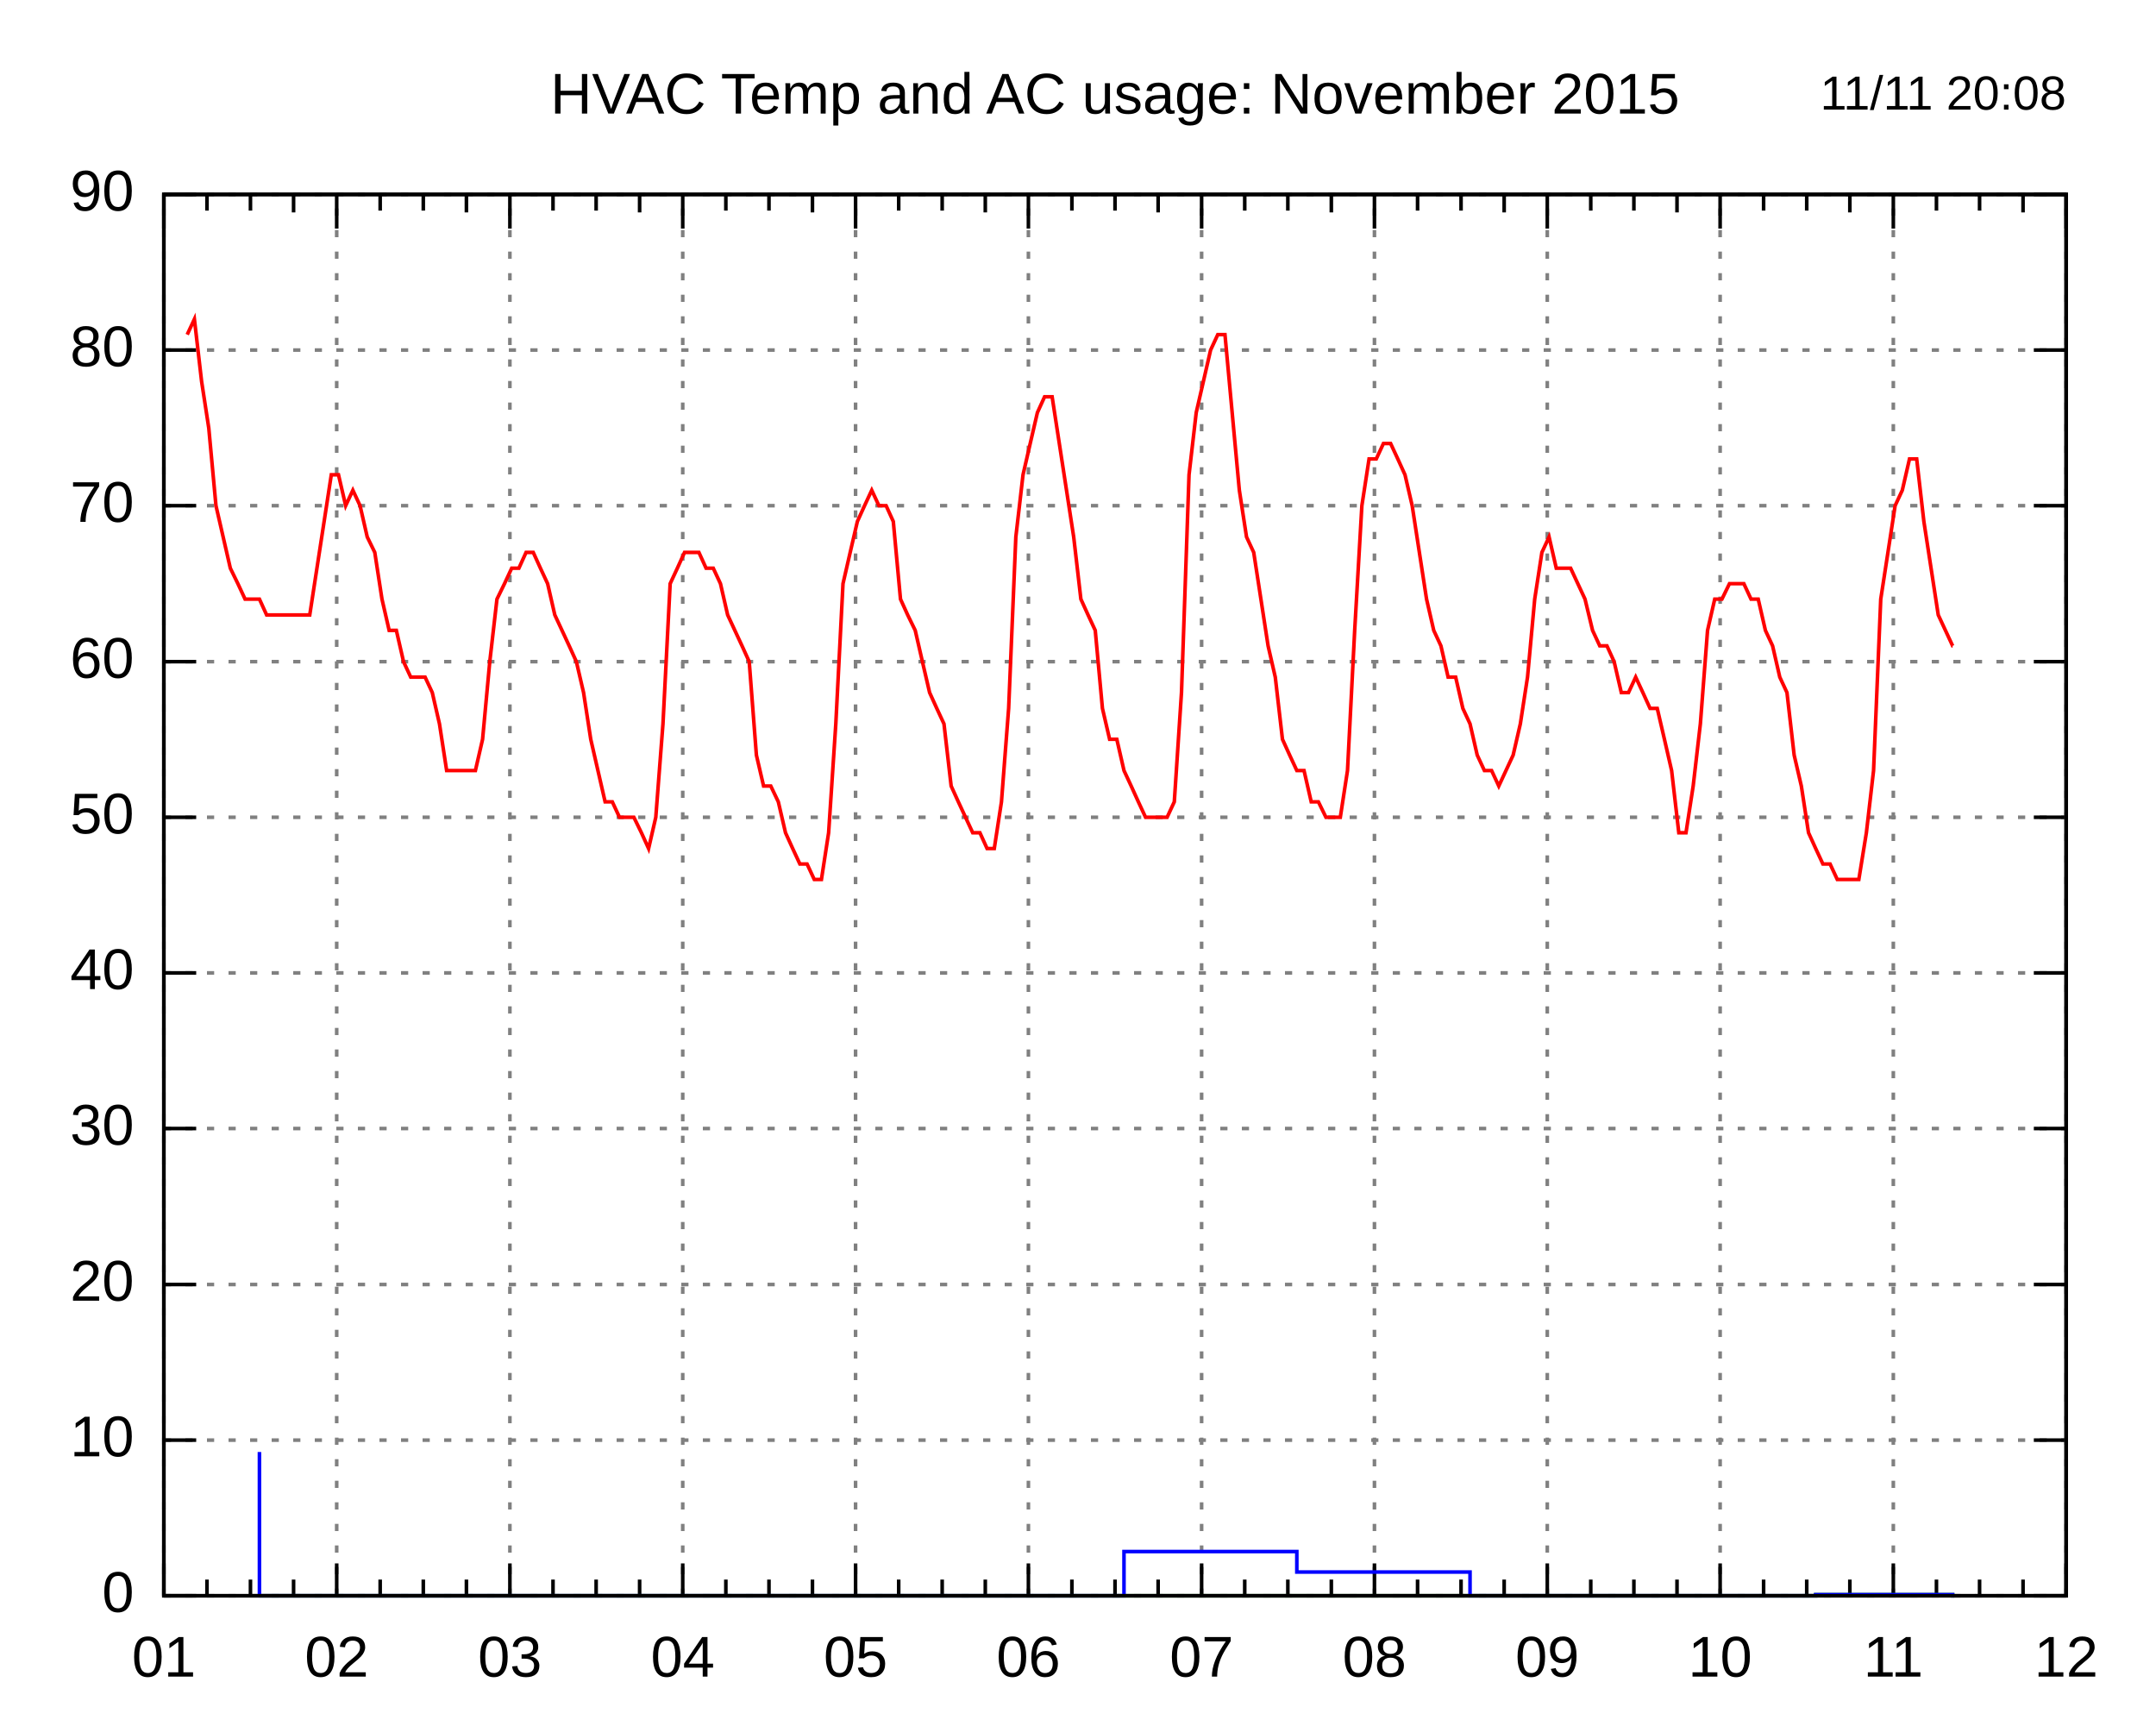
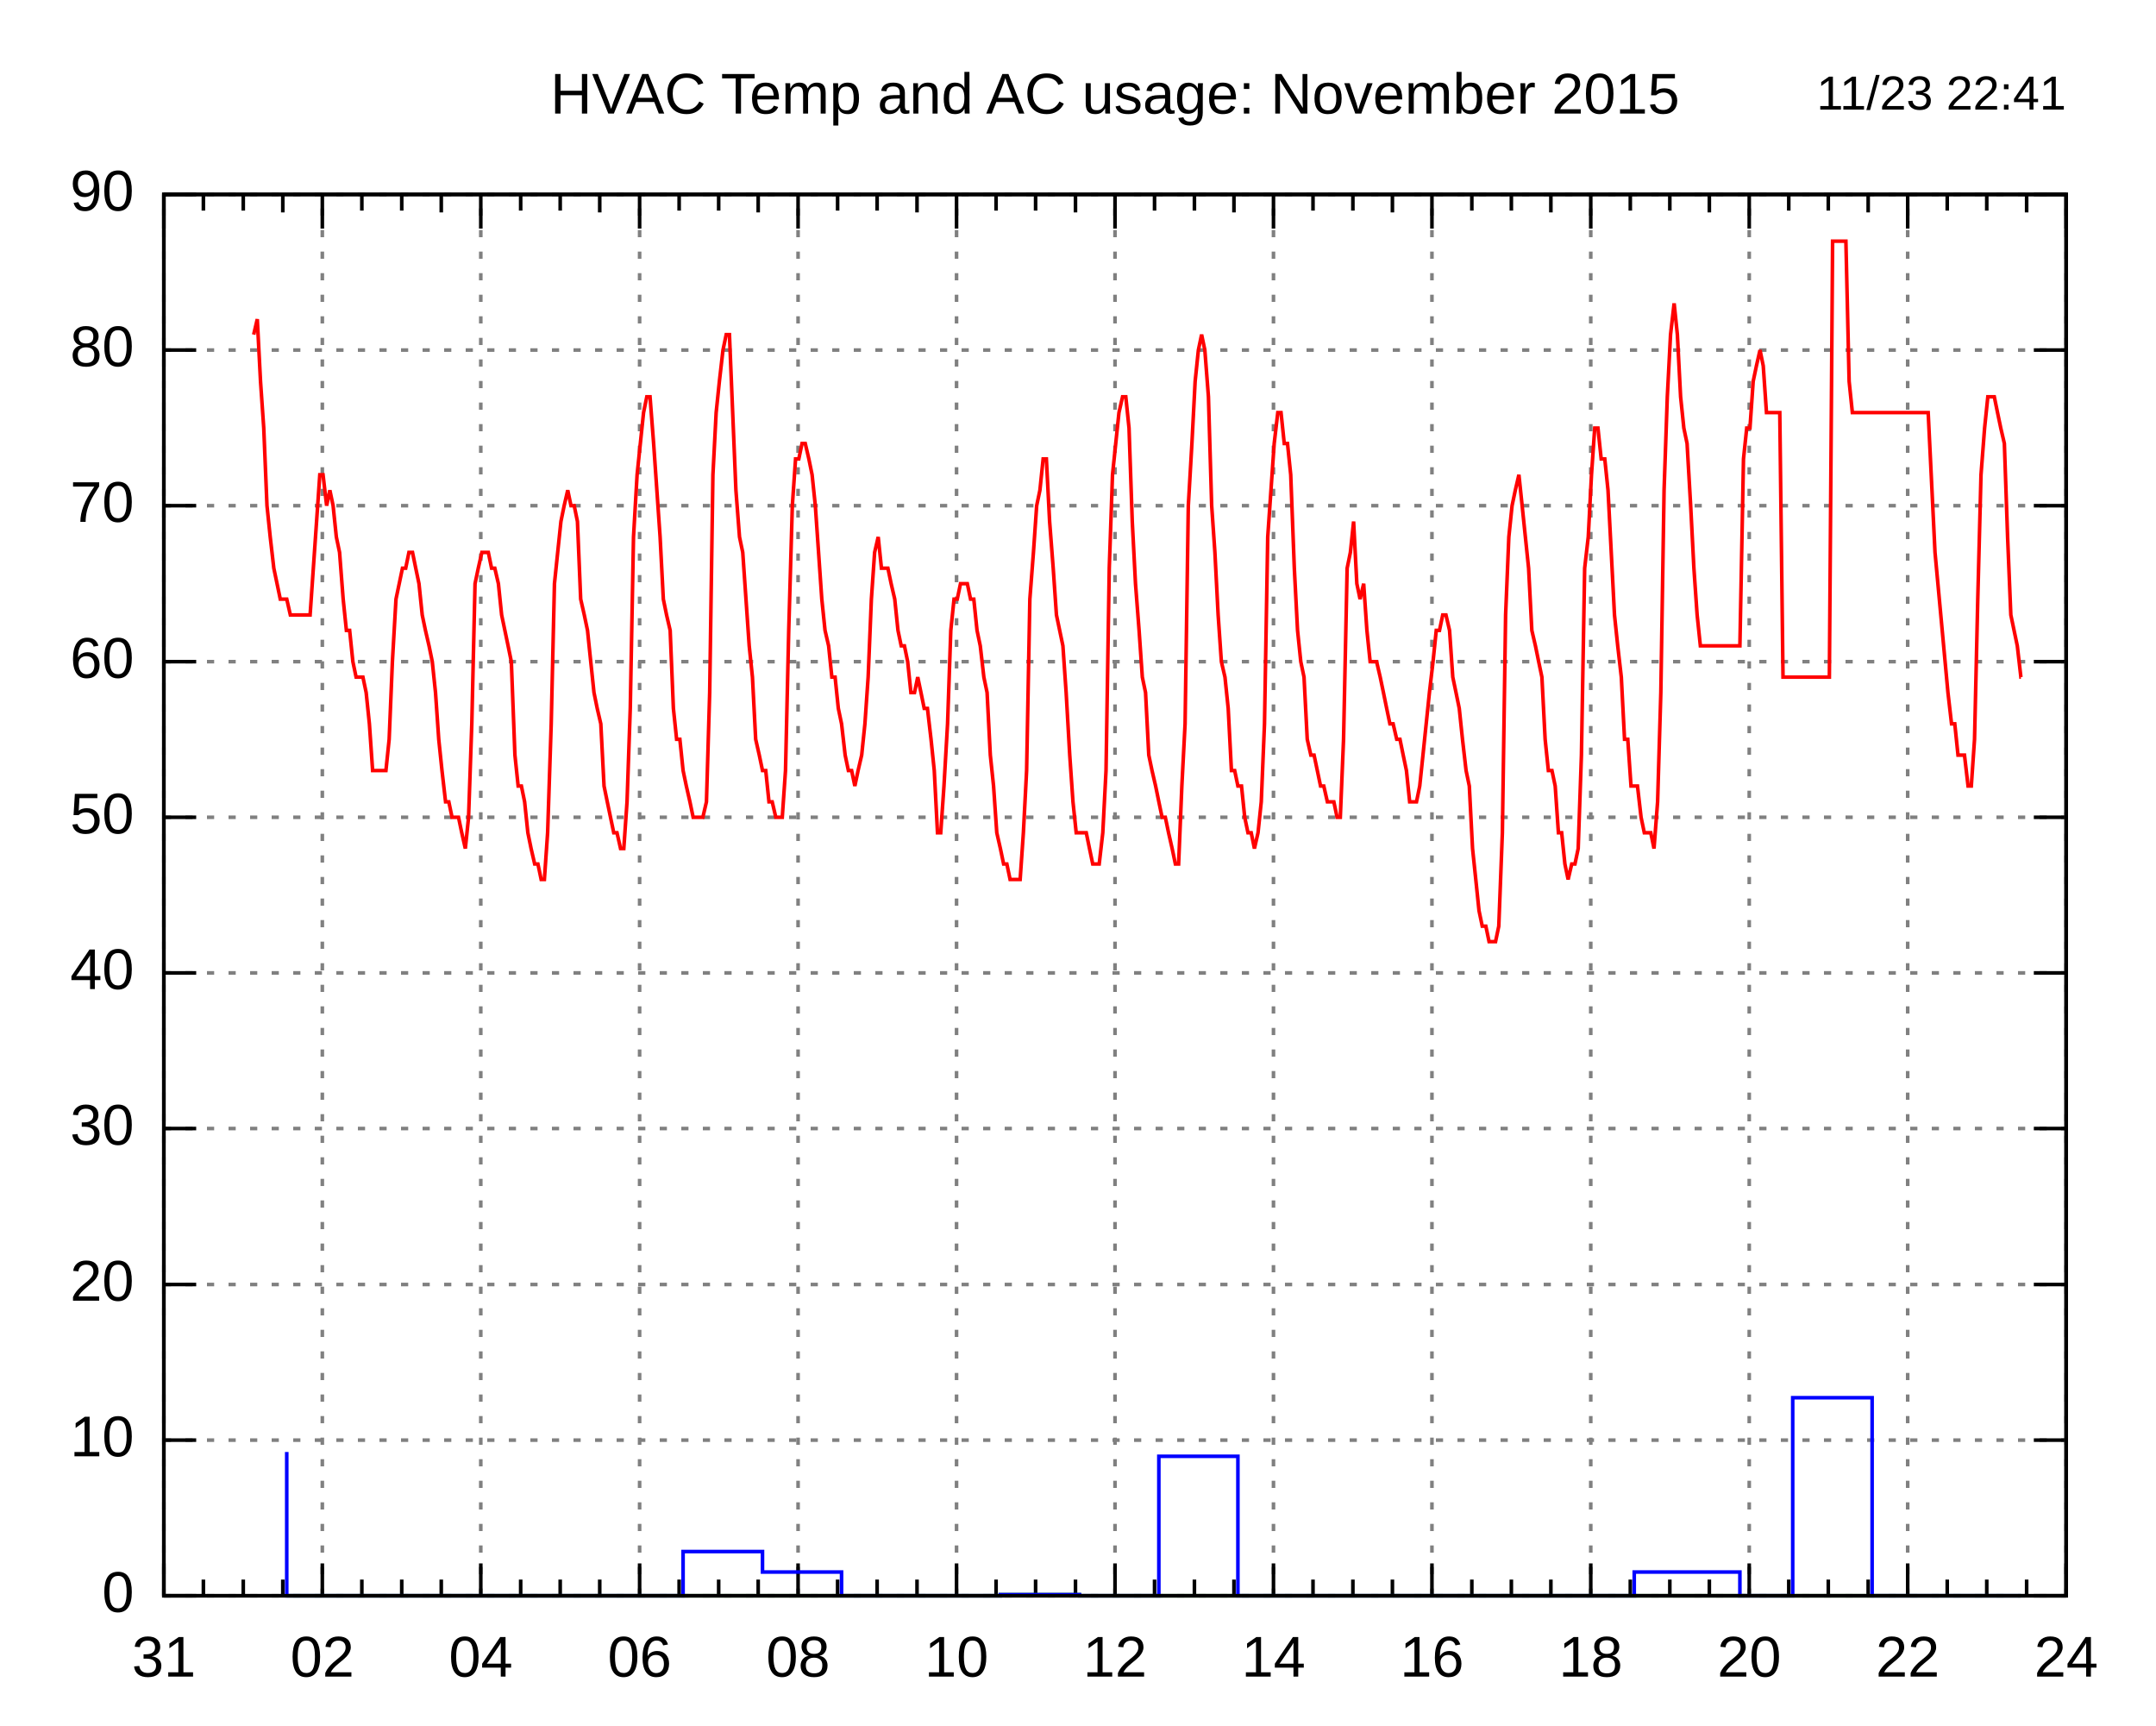
<svg xmlns="http://www.w3.org/2000/svg" xmlns:xlink="http://www.w3.org/1999/xlink" viewBox="0 0 600 480">
  <g id="gnuplot_canvas">
    <rect x="0" y="0" width="600" height="480" fill="none" />
    <defs>
      <circle id="gpDot" r="0.5" stroke-width="0.5" />
      <path id="gpPt0" stroke-width="0.222" stroke="currentColor" d="M-1,0 h2 M0,-1 v2" />
      <path id="gpPt1" stroke-width="0.222" stroke="currentColor" d="M-1,-1 L1,1 M1,-1 L-1,1" />
      <path id="gpPt2" stroke-width="0.222" stroke="currentColor" d="M-1,0 L1,0 M0,-1 L0,1 M-1,-1 L1,1 M-1,1 L1,-1" />
      <rect id="gpPt3" stroke-width="0.222" stroke="currentColor" x="-1" y="-1" width="2" height="2" />
      <rect id="gpPt4" stroke-width="0.222" stroke="currentColor" fill="currentColor" x="-1" y="-1" width="2" height="2" />
      <circle id="gpPt5" stroke-width="0.222" stroke="currentColor" cx="0" cy="0" r="1" />
      <use xlink:href="#gpPt5" id="gpPt6" fill="currentColor" stroke="none" />
      <path id="gpPt7" stroke-width="0.222" stroke="currentColor" d="M0,-1.33 L-1.33,0.67 L1.33,0.67 z" />
      <use xlink:href="#gpPt7" id="gpPt8" fill="currentColor" stroke="none" />
      <use xlink:href="#gpPt7" id="gpPt9" stroke="currentColor" transform="rotate(180)" />
      <use xlink:href="#gpPt9" id="gpPt10" fill="currentColor" stroke="none" />
      <use xlink:href="#gpPt3" id="gpPt11" stroke="currentColor" transform="rotate(45)" />
      <use xlink:href="#gpPt11" id="gpPt12" fill="currentColor" stroke="none" />
    </defs>
    <g style="fill:none; color:white; stroke:currentColor; stroke-width:1.00; stroke-linecap:butt; stroke-linejoin:miter">
</g>
    <g style="fill:none; color:black; stroke:currentColor; stroke-width:1.00; stroke-linecap:butt; stroke-linejoin:miter">
</g>
    <g style="fill:none; color:gray; stroke:currentColor; stroke-width:1.00; stroke-linecap:butt; stroke-linejoin:miter">
      <path stroke="gray" stroke-dasharray=" 2,4" class="gridline" d="M45.6,444.0 L575.0,444.0  h0.01" />
    </g>
    <g style="fill:none; color:black; stroke:currentColor; stroke-width:1.00; stroke-linecap:butt; stroke-linejoin:miter">
      <path stroke="black" d="M45.6,444.0 L54.6,444.0 M575.0,444.0 L566.0,444.0  h0.01" />
      <g transform="translate(37.3,448.5)" style="stroke:none; fill:black; font-family:Arial; font-size:12.00pt; text-anchor:end">
        <text> 0</text>
      </g>
    </g>
    <g style="fill:none; color:gray; stroke:currentColor; stroke-width:1.00; stroke-linecap:butt; stroke-linejoin:miter">
      <path stroke="gray" stroke-dasharray=" 2,4" class="gridline" d="M45.6,400.7 L575.0,400.7  h0.01" />
    </g>
    <g style="fill:none; color:black; stroke:currentColor; stroke-width:1.00; stroke-linecap:butt; stroke-linejoin:miter">
      <path stroke="black" d="M45.6,400.7 L54.6,400.7 M575.0,400.7 L566.0,400.7  h0.01" />
      <g transform="translate(37.3,405.2)" style="stroke:none; fill:black; font-family:Arial; font-size:12.00pt; text-anchor:end">
        <text> 10</text>
      </g>
    </g>
    <g style="fill:none; color:gray; stroke:currentColor; stroke-width:1.00; stroke-linecap:butt; stroke-linejoin:miter">
      <path stroke="gray" stroke-dasharray=" 2,4" class="gridline" d="M45.6,357.4 L575.0,357.4  h0.01" />
    </g>
    <g style="fill:none; color:black; stroke:currentColor; stroke-width:1.00; stroke-linecap:butt; stroke-linejoin:miter">
      <path stroke="black" d="M45.6,357.4 L54.6,357.4 M575.0,357.4 L566.0,357.4  h0.01" />
      <g transform="translate(37.3,361.9)" style="stroke:none; fill:black; font-family:Arial; font-size:12.00pt; text-anchor:end">
        <text> 20</text>
      </g>
    </g>
    <g style="fill:none; color:gray; stroke:currentColor; stroke-width:1.00; stroke-linecap:butt; stroke-linejoin:miter">
      <path stroke="gray" stroke-dasharray=" 2,4" class="gridline" d="M45.6,314.0 L575.0,314.0  h0.01" />
    </g>
    <g style="fill:none; color:black; stroke:currentColor; stroke-width:1.00; stroke-linecap:butt; stroke-linejoin:miter">
      <path stroke="black" d="M45.6,314.0 L54.6,314.0 M575.0,314.0 L566.0,314.0  h0.01" />
      <g transform="translate(37.3,318.5)" style="stroke:none; fill:black; font-family:Arial; font-size:12.00pt; text-anchor:end">
        <text> 30</text>
      </g>
    </g>
    <g style="fill:none; color:gray; stroke:currentColor; stroke-width:1.00; stroke-linecap:butt; stroke-linejoin:miter">
      <path stroke="gray" stroke-dasharray=" 2,4" class="gridline" d="M45.6,270.7 L575.0,270.7  h0.01" />
    </g>
    <g style="fill:none; color:black; stroke:currentColor; stroke-width:1.00; stroke-linecap:butt; stroke-linejoin:miter">
      <path stroke="black" d="M45.6,270.7 L54.6,270.7 M575.0,270.7 L566.0,270.7  h0.01" />
      <g transform="translate(37.3,275.2)" style="stroke:none; fill:black; font-family:Arial; font-size:12.00pt; text-anchor:end">
        <text> 40</text>
      </g>
    </g>
    <g style="fill:none; color:gray; stroke:currentColor; stroke-width:1.00; stroke-linecap:butt; stroke-linejoin:miter">
      <path stroke="gray" stroke-dasharray=" 2,4" class="gridline" d="M45.6,227.4 L575.0,227.4  h0.01" />
    </g>
    <g style="fill:none; color:black; stroke:currentColor; stroke-width:1.00; stroke-linecap:butt; stroke-linejoin:miter">
      <path stroke="black" d="M45.6,227.4 L54.6,227.4 M575.0,227.4 L566.0,227.4  h0.01" />
      <g transform="translate(37.3,231.9)" style="stroke:none; fill:black; font-family:Arial; font-size:12.00pt; text-anchor:end">
        <text> 50</text>
      </g>
    </g>
    <g style="fill:none; color:gray; stroke:currentColor; stroke-width:1.00; stroke-linecap:butt; stroke-linejoin:miter">
      <path stroke="gray" stroke-dasharray=" 2,4" class="gridline" d="M45.6,184.1 L575.0,184.1  h0.01" />
    </g>
    <g style="fill:none; color:black; stroke:currentColor; stroke-width:1.00; stroke-linecap:butt; stroke-linejoin:miter">
      <path stroke="black" d="M45.6,184.1 L54.6,184.1 M575.0,184.1 L566.0,184.1  h0.01" />
      <g transform="translate(37.3,188.6)" style="stroke:none; fill:black; font-family:Arial; font-size:12.00pt; text-anchor:end">
        <text> 60</text>
      </g>
    </g>
    <g style="fill:none; color:gray; stroke:currentColor; stroke-width:1.00; stroke-linecap:butt; stroke-linejoin:miter">
      <path stroke="gray" stroke-dasharray=" 2,4" class="gridline" d="M45.6,140.7 L575.0,140.7  h0.01" />
    </g>
    <g style="fill:none; color:black; stroke:currentColor; stroke-width:1.00; stroke-linecap:butt; stroke-linejoin:miter">
      <path stroke="black" d="M45.6,140.7 L54.6,140.7 M575.0,140.7 L566.0,140.7  h0.01" />
      <g transform="translate(37.3,145.2)" style="stroke:none; fill:black; font-family:Arial; font-size:12.00pt; text-anchor:end">
        <text> 70</text>
      </g>
    </g>
    <g style="fill:none; color:gray; stroke:currentColor; stroke-width:1.00; stroke-linecap:butt; stroke-linejoin:miter">
      <path stroke="gray" stroke-dasharray=" 2,4" class="gridline" d="M45.6,97.4 L575.0,97.4  h0.01" />
    </g>
    <g style="fill:none; color:black; stroke:currentColor; stroke-width:1.00; stroke-linecap:butt; stroke-linejoin:miter">
      <path stroke="black" d="M45.6,97.4 L54.6,97.4 M575.0,97.4 L566.0,97.4  h0.01" />
      <g transform="translate(37.3,101.9)" style="stroke:none; fill:black; font-family:Arial; font-size:12.00pt; text-anchor:end">
        <text> 80</text>
      </g>
    </g>
    <g style="fill:none; color:gray; stroke:currentColor; stroke-width:1.00; stroke-linecap:butt; stroke-linejoin:miter">
      <path stroke="gray" stroke-dasharray=" 2,4" class="gridline" d="M45.6,54.1 L575.0,54.1  h0.01" />
    </g>
    <g style="fill:none; color:black; stroke:currentColor; stroke-width:1.00; stroke-linecap:butt; stroke-linejoin:miter">
      <path stroke="black" d="M45.6,54.1 L54.6,54.1 M575.0,54.1 L566.0,54.1  h0.01" />
      <g transform="translate(37.3,58.6)" style="stroke:none; fill:black; font-family:Arial; font-size:12.00pt; text-anchor:end">
        <text> 90</text>
      </g>
    </g>
    <g style="fill:none; color:gray; stroke:currentColor; stroke-width:1.00; stroke-linecap:butt; stroke-linejoin:miter">
      <path stroke="gray" stroke-dasharray=" 2,4" class="gridline" d="M45.6,444.0 L45.6,54.1  h0.01" />
    </g>
    <g style="fill:none; color:black; stroke:currentColor; stroke-width:1.00; stroke-linecap:butt; stroke-linejoin:miter">
      <path stroke="black" d="M45.6,444.0 L45.6,435.0 M45.6,54.1 L45.6,63.1  h0.01" />
      <g transform="translate(45.6,466.5)" style="stroke:none; fill:black; font-family:Arial; font-size:12.00pt; text-anchor:middle">
-         <text>01</text>
-       </g>
-       <path stroke="black" d="M57.6,444.0 L57.6,439.5 M57.6,54.1 L57.6,58.6 M69.7,444.0 L69.7,439.5 M69.7,54.1 L69.7,58.6    M81.7,444.0 L81.7,439.5 M81.7,54.1 L81.7,58.6  h0.01" />
-     </g>
-     <g style="fill:none; color:gray; stroke:currentColor; stroke-width:1.00; stroke-linecap:butt; stroke-linejoin:miter">
-       <path stroke="gray" stroke-dasharray=" 2,4" class="gridline" d="M93.7,444.0 L93.7,54.1  h0.01" />
-     </g>
-     <g style="fill:none; color:black; stroke:currentColor; stroke-width:1.00; stroke-linecap:butt; stroke-linejoin:miter">
-       <path stroke="black" d="M93.7,444.0 L93.7,435.0 M93.7,54.1 L93.7,63.1  h0.01" />
-       <g transform="translate(93.7,466.5)" style="stroke:none; fill:black; font-family:Arial; font-size:12.00pt; text-anchor:middle">
+         <text>31</text>
+       </g>
+       <path stroke="black" d="M56.6,444.0 L56.6,439.5 M56.6,54.1 L56.6,58.6 M67.7,444.0 L67.7,439.5 M67.7,54.1 L67.7,58.6    M78.7,444.0 L78.7,439.5 M78.7,54.1 L78.7,58.6  h0.01" />
+     </g>
+     <g style="fill:none; color:gray; stroke:currentColor; stroke-width:1.00; stroke-linecap:butt; stroke-linejoin:miter">
+       <path stroke="gray" stroke-dasharray=" 2,4" class="gridline" d="M89.7,444.0 L89.7,54.1  h0.01" />
+     </g>
+     <g style="fill:none; color:black; stroke:currentColor; stroke-width:1.00; stroke-linecap:butt; stroke-linejoin:miter">
+       <path stroke="black" d="M89.7,444.0 L89.7,435.0 M89.7,54.1 L89.7,63.1  h0.01" />
+       <g transform="translate(89.7,466.5)" style="stroke:none; fill:black; font-family:Arial; font-size:12.00pt; text-anchor:middle">
        <text>02</text>
      </g>
-       <path stroke="black" d="M105.8,444.0 L105.8,439.5 M105.8,54.1 L105.8,58.6 M117.8,444.0 L117.8,439.5 M117.8,54.1 L117.8,58.6    M129.8,444.0 L129.8,439.5 M129.8,54.1 L129.8,58.6  h0.01" />
-     </g>
-     <g style="fill:none; color:gray; stroke:currentColor; stroke-width:1.00; stroke-linecap:butt; stroke-linejoin:miter">
-       <path stroke="gray" stroke-dasharray=" 2,4" class="gridline" d="M141.9,444.0 L141.9,54.1  h0.01" />
-     </g>
-     <g style="fill:none; color:black; stroke:currentColor; stroke-width:1.00; stroke-linecap:butt; stroke-linejoin:miter">
-       <path stroke="black" d="M141.9,444.0 L141.9,435.0 M141.9,54.1 L141.9,63.1  h0.01" />
-       <g transform="translate(141.9,466.5)" style="stroke:none; fill:black; font-family:Arial; font-size:12.00pt; text-anchor:middle">
-         <text>03</text>
-       </g>
-       <path stroke="black" d="M153.9,444.0 L153.9,439.5 M153.9,54.1 L153.9,58.6 M165.9,444.0 L165.9,439.5 M165.9,54.1 L165.9,58.6    M178.0,444.0 L178.0,439.5 M178.0,54.1 L178.0,58.6  h0.01" />
-     </g>
-     <g style="fill:none; color:gray; stroke:currentColor; stroke-width:1.00; stroke-linecap:butt; stroke-linejoin:miter">
-       <path stroke="gray" stroke-dasharray=" 2,4" class="gridline" d="M190.0,444.0 L190.0,54.1  h0.01" />
-     </g>
-     <g style="fill:none; color:black; stroke:currentColor; stroke-width:1.00; stroke-linecap:butt; stroke-linejoin:miter">
-       <path stroke="black" d="M190.0,444.0 L190.0,435.0 M190.0,54.1 L190.0,63.1  h0.01" />
-       <g transform="translate(190.0,466.5)" style="stroke:none; fill:black; font-family:Arial; font-size:12.00pt; text-anchor:middle">
+       <path stroke="black" d="M100.7,444.0 L100.7,439.5 M100.7,54.1 L100.7,58.6 M111.8,444.0 L111.8,439.5 M111.8,54.1 L111.8,58.6    M122.8,444.0 L122.8,439.5 M122.8,54.1 L122.8,58.6  h0.01" />
+     </g>
+     <g style="fill:none; color:gray; stroke:currentColor; stroke-width:1.00; stroke-linecap:butt; stroke-linejoin:miter">
+       <path stroke="gray" stroke-dasharray=" 2,4" class="gridline" d="M133.8,444.0 L133.8,54.1  h0.01" />
+     </g>
+     <g style="fill:none; color:black; stroke:currentColor; stroke-width:1.00; stroke-linecap:butt; stroke-linejoin:miter">
+       <path stroke="black" d="M133.8,444.0 L133.8,435.0 M133.8,54.1 L133.8,63.1  h0.01" />
+       <g transform="translate(133.8,466.5)" style="stroke:none; fill:black; font-family:Arial; font-size:12.00pt; text-anchor:middle">
        <text>04</text>
      </g>
-       <path stroke="black" d="M202.0,444.0 L202.0,439.5 M202.0,54.1 L202.0,58.6 M214.0,444.0 L214.0,439.5 M214.0,54.1 L214.0,58.6    M226.1,444.0 L226.1,439.5 M226.1,54.1 L226.1,58.6  h0.01" />
-     </g>
-     <g style="fill:none; color:gray; stroke:currentColor; stroke-width:1.00; stroke-linecap:butt; stroke-linejoin:miter">
-       <path stroke="gray" stroke-dasharray=" 2,4" class="gridline" d="M238.1,444.0 L238.1,54.1  h0.01" />
-     </g>
-     <g style="fill:none; color:black; stroke:currentColor; stroke-width:1.00; stroke-linecap:butt; stroke-linejoin:miter">
-       <path stroke="black" d="M238.1,444.0 L238.1,435.0 M238.1,54.1 L238.1,63.1  h0.01" />
-       <g transform="translate(238.1,466.5)" style="stroke:none; fill:black; font-family:Arial; font-size:12.00pt; text-anchor:middle">
-         <text>05</text>
-       </g>
-       <path stroke="black" d="M250.1,444.0 L250.1,439.5 M250.1,54.1 L250.1,58.6 M262.2,444.0 L262.2,439.5 M262.2,54.1 L262.2,58.6    M274.2,444.0 L274.2,439.5 M274.2,54.1 L274.2,58.6  h0.01" />
-     </g>
-     <g style="fill:none; color:gray; stroke:currentColor; stroke-width:1.00; stroke-linecap:butt; stroke-linejoin:miter">
-       <path stroke="gray" stroke-dasharray=" 2,4" class="gridline" d="M286.2,444.0 L286.2,54.1  h0.01" />
-     </g>
-     <g style="fill:none; color:black; stroke:currentColor; stroke-width:1.00; stroke-linecap:butt; stroke-linejoin:miter">
-       <path stroke="black" d="M286.2,444.0 L286.2,435.0 M286.2,54.1 L286.2,63.1  h0.01" />
-       <g transform="translate(286.2,466.5)" style="stroke:none; fill:black; font-family:Arial; font-size:12.00pt; text-anchor:middle">
+       <path stroke="black" d="M144.9,444.0 L144.9,439.5 M144.9,54.1 L144.9,58.6 M155.9,444.0 L155.9,439.5 M155.9,54.1 L155.9,58.6    M166.9,444.0 L166.9,439.5 M166.9,54.1 L166.9,58.6  h0.01" />
+     </g>
+     <g style="fill:none; color:gray; stroke:currentColor; stroke-width:1.00; stroke-linecap:butt; stroke-linejoin:miter">
+       <path stroke="gray" stroke-dasharray=" 2,4" class="gridline" d="M178.0,444.0 L178.0,54.1  h0.01" />
+     </g>
+     <g style="fill:none; color:black; stroke:currentColor; stroke-width:1.00; stroke-linecap:butt; stroke-linejoin:miter">
+       <path stroke="black" d="M178.0,444.0 L178.0,435.0 M178.0,54.1 L178.0,63.1  h0.01" />
+       <g transform="translate(178.0,466.5)" style="stroke:none; fill:black; font-family:Arial; font-size:12.00pt; text-anchor:middle">
        <text>06</text>
      </g>
-       <path stroke="black" d="M298.3,444.0 L298.3,439.5 M298.3,54.1 L298.3,58.6 M310.3,444.0 L310.3,439.5 M310.3,54.1 L310.3,58.6    M322.3,444.0 L322.3,439.5 M322.3,54.1 L322.3,58.6  h0.01" />
-     </g>
-     <g style="fill:none; color:gray; stroke:currentColor; stroke-width:1.00; stroke-linecap:butt; stroke-linejoin:miter">
-       <path stroke="gray" stroke-dasharray=" 2,4" class="gridline" d="M334.4,444.0 L334.4,54.1  h0.01" />
-     </g>
-     <g style="fill:none; color:black; stroke:currentColor; stroke-width:1.00; stroke-linecap:butt; stroke-linejoin:miter">
-       <path stroke="black" d="M334.4,444.0 L334.4,435.0 M334.4,54.1 L334.4,63.1  h0.01" />
-       <g transform="translate(334.4,466.5)" style="stroke:none; fill:black; font-family:Arial; font-size:12.00pt; text-anchor:middle">
-         <text>07</text>
-       </g>
-       <path stroke="black" d="M346.4,444.0 L346.4,439.5 M346.4,54.1 L346.4,58.6 M358.4,444.0 L358.4,439.5 M358.4,54.1 L358.4,58.6    M370.5,444.0 L370.5,439.5 M370.5,54.1 L370.5,58.6  h0.01" />
-     </g>
-     <g style="fill:none; color:gray; stroke:currentColor; stroke-width:1.00; stroke-linecap:butt; stroke-linejoin:miter">
-       <path stroke="gray" stroke-dasharray=" 2,4" class="gridline" d="M382.5,444.0 L382.5,54.1  h0.01" />
-     </g>
-     <g style="fill:none; color:black; stroke:currentColor; stroke-width:1.00; stroke-linecap:butt; stroke-linejoin:miter">
-       <path stroke="black" d="M382.5,444.0 L382.5,435.0 M382.5,54.1 L382.5,63.1  h0.01" />
-       <g transform="translate(382.5,466.5)" style="stroke:none; fill:black; font-family:Arial; font-size:12.00pt; text-anchor:middle">
+       <path stroke="black" d="M189.0,444.0 L189.0,439.5 M189.0,54.1 L189.0,58.6 M200.0,444.0 L200.0,439.5 M200.0,54.1 L200.0,58.6    M211.0,444.0 L211.0,439.5 M211.0,54.1 L211.0,58.6  h0.01" />
+     </g>
+     <g style="fill:none; color:gray; stroke:currentColor; stroke-width:1.00; stroke-linecap:butt; stroke-linejoin:miter">
+       <path stroke="gray" stroke-dasharray=" 2,4" class="gridline" d="M222.1,444.0 L222.1,54.1  h0.01" />
+     </g>
+     <g style="fill:none; color:black; stroke:currentColor; stroke-width:1.00; stroke-linecap:butt; stroke-linejoin:miter">
+       <path stroke="black" d="M222.1,444.0 L222.1,435.0 M222.1,54.1 L222.1,63.1  h0.01" />
+       <g transform="translate(222.1,466.5)" style="stroke:none; fill:black; font-family:Arial; font-size:12.00pt; text-anchor:middle">
        <text>08</text>
      </g>
-       <path stroke="black" d="M394.5,444.0 L394.5,439.5 M394.5,54.1 L394.5,58.6 M406.6,444.0 L406.6,439.5 M406.6,54.1 L406.6,58.6    M418.6,444.0 L418.6,439.5 M418.6,54.1 L418.6,58.6  h0.01" />
-     </g>
-     <g style="fill:none; color:gray; stroke:currentColor; stroke-width:1.00; stroke-linecap:butt; stroke-linejoin:miter">
-       <path stroke="gray" stroke-dasharray=" 2,4" class="gridline" d="M430.6,444.0 L430.6,54.1  h0.01" />
-     </g>
-     <g style="fill:none; color:black; stroke:currentColor; stroke-width:1.00; stroke-linecap:butt; stroke-linejoin:miter">
-       <path stroke="black" d="M430.6,444.0 L430.6,435.0 M430.6,54.1 L430.6,63.1  h0.01" />
-       <g transform="translate(430.6,466.5)" style="stroke:none; fill:black; font-family:Arial; font-size:12.00pt; text-anchor:middle">
-         <text>09</text>
-       </g>
-       <path stroke="black" d="M442.7,444.0 L442.7,439.5 M442.7,54.1 L442.7,58.6 M454.7,444.0 L454.7,439.5 M454.7,54.1 L454.7,58.6    M466.7,444.0 L466.7,439.5 M466.7,54.1 L466.7,58.6  h0.01" />
-     </g>
-     <g style="fill:none; color:gray; stroke:currentColor; stroke-width:1.00; stroke-linecap:butt; stroke-linejoin:miter">
-       <path stroke="gray" stroke-dasharray=" 2,4" class="gridline" d="M478.7,444.0 L478.7,54.1  h0.01" />
-     </g>
-     <g style="fill:none; color:black; stroke:currentColor; stroke-width:1.00; stroke-linecap:butt; stroke-linejoin:miter">
-       <path stroke="black" d="M478.7,444.0 L478.7,435.0 M478.7,54.1 L478.7,63.1  h0.01" />
-       <g transform="translate(478.7,466.5)" style="stroke:none; fill:black; font-family:Arial; font-size:12.00pt; text-anchor:middle">
+       <path stroke="black" d="M233.1,444.0 L233.1,439.5 M233.1,54.1 L233.1,58.6 M244.1,444.0 L244.1,439.5 M244.1,54.1 L244.1,58.6    M255.2,444.0 L255.2,439.5 M255.2,54.1 L255.2,58.6  h0.01" />
+     </g>
+     <g style="fill:none; color:gray; stroke:currentColor; stroke-width:1.00; stroke-linecap:butt; stroke-linejoin:miter">
+       <path stroke="gray" stroke-dasharray=" 2,4" class="gridline" d="M266.2,444.0 L266.2,54.1  h0.01" />
+     </g>
+     <g style="fill:none; color:black; stroke:currentColor; stroke-width:1.00; stroke-linecap:butt; stroke-linejoin:miter">
+       <path stroke="black" d="M266.2,444.0 L266.2,435.0 M266.2,54.1 L266.2,63.1  h0.01" />
+       <g transform="translate(266.2,466.5)" style="stroke:none; fill:black; font-family:Arial; font-size:12.00pt; text-anchor:middle">
        <text>10</text>
      </g>
-       <path stroke="black" d="M490.8,444.0 L490.8,439.5 M490.8,54.1 L490.8,58.6 M502.8,444.0 L502.8,439.5 M502.8,54.1 L502.8,58.6    M514.8,444.0 L514.8,439.5 M514.8,54.1 L514.8,58.6  h0.01" />
-     </g>
-     <g style="fill:none; color:gray; stroke:currentColor; stroke-width:1.00; stroke-linecap:butt; stroke-linejoin:miter">
-       <path stroke="gray" stroke-dasharray=" 2,4" class="gridline" d="M526.9,444.0 L526.9,54.1  h0.01" />
-     </g>
-     <g style="fill:none; color:black; stroke:currentColor; stroke-width:1.00; stroke-linecap:butt; stroke-linejoin:miter">
-       <path stroke="black" d="M526.9,444.0 L526.9,435.0 M526.9,54.1 L526.9,63.1  h0.01" />
-       <g transform="translate(526.9,466.5)" style="stroke:none; fill:black; font-family:Arial; font-size:12.00pt; text-anchor:middle">
-         <text>11</text>
-       </g>
-       <path stroke="black" d="M538.9,444.0 L538.9,439.5 M538.9,54.1 L538.9,58.6 M550.9,444.0 L550.9,439.5 M550.9,54.1 L550.9,58.6    M563.0,444.0 L563.0,439.5 M563.0,54.1 L563.0,58.6  h0.01" />
+       <path stroke="black" d="M277.2,444.0 L277.2,439.5 M277.2,54.1 L277.2,58.6 M288.2,444.0 L288.2,439.5 M288.2,54.1 L288.2,58.6    M299.3,444.0 L299.3,439.5 M299.3,54.1 L299.3,58.6  h0.01" />
+     </g>
+     <g style="fill:none; color:gray; stroke:currentColor; stroke-width:1.00; stroke-linecap:butt; stroke-linejoin:miter">
+       <path stroke="gray" stroke-dasharray=" 2,4" class="gridline" d="M310.3,444.0 L310.3,54.1  h0.01" />
+     </g>
+     <g style="fill:none; color:black; stroke:currentColor; stroke-width:1.00; stroke-linecap:butt; stroke-linejoin:miter">
+       <path stroke="black" d="M310.3,444.0 L310.3,435.0 M310.3,54.1 L310.3,63.1  h0.01" />
+       <g transform="translate(310.3,466.5)" style="stroke:none; fill:black; font-family:Arial; font-size:12.00pt; text-anchor:middle">
+         <text>12</text>
+       </g>
+       <path stroke="black" d="M321.3,444.0 L321.3,439.5 M321.3,54.1 L321.3,58.6 M332.4,444.0 L332.4,439.5 M332.4,54.1 L332.4,58.6    M343.4,444.0 L343.4,439.5 M343.4,54.1 L343.4,58.6  h0.01" />
+     </g>
+     <g style="fill:none; color:gray; stroke:currentColor; stroke-width:1.00; stroke-linecap:butt; stroke-linejoin:miter">
+       <path stroke="gray" stroke-dasharray=" 2,4" class="gridline" d="M354.4,444.0 L354.4,54.1  h0.01" />
+     </g>
+     <g style="fill:none; color:black; stroke:currentColor; stroke-width:1.00; stroke-linecap:butt; stroke-linejoin:miter">
+       <path stroke="black" d="M354.4,444.0 L354.4,435.0 M354.4,54.1 L354.4,63.1  h0.01" />
+       <g transform="translate(354.4,466.5)" style="stroke:none; fill:black; font-family:Arial; font-size:12.00pt; text-anchor:middle">
+         <text>14</text>
+       </g>
+       <path stroke="black" d="M365.4,444.0 L365.4,439.5 M365.4,54.1 L365.4,58.6 M376.5,444.0 L376.5,439.5 M376.5,54.1 L376.5,58.6    M387.5,444.0 L387.5,439.5 M387.5,54.1 L387.5,58.6  h0.01" />
+     </g>
+     <g style="fill:none; color:gray; stroke:currentColor; stroke-width:1.00; stroke-linecap:butt; stroke-linejoin:miter">
+       <path stroke="gray" stroke-dasharray=" 2,4" class="gridline" d="M398.5,444.0 L398.5,54.1  h0.01" />
+     </g>
+     <g style="fill:none; color:black; stroke:currentColor; stroke-width:1.00; stroke-linecap:butt; stroke-linejoin:miter">
+       <path stroke="black" d="M398.5,444.0 L398.5,435.0 M398.5,54.1 L398.5,63.1  h0.01" />
+       <g transform="translate(398.5,466.5)" style="stroke:none; fill:black; font-family:Arial; font-size:12.00pt; text-anchor:middle">
+         <text>16</text>
+       </g>
+       <path stroke="black" d="M409.6,444.0 L409.6,439.5 M409.6,54.1 L409.6,58.6 M420.6,444.0 L420.6,439.5 M420.6,54.1 L420.6,58.6    M431.6,444.0 L431.6,439.5 M431.6,54.1 L431.6,58.6  h0.01" />
+     </g>
+     <g style="fill:none; color:gray; stroke:currentColor; stroke-width:1.00; stroke-linecap:butt; stroke-linejoin:miter">
+       <path stroke="gray" stroke-dasharray=" 2,4" class="gridline" d="M442.7,444.0 L442.7,54.1  h0.01" />
+     </g>
+     <g style="fill:none; color:black; stroke:currentColor; stroke-width:1.00; stroke-linecap:butt; stroke-linejoin:miter">
+       <path stroke="black" d="M442.7,444.0 L442.7,435.0 M442.7,54.1 L442.7,63.1  h0.01" />
+       <g transform="translate(442.7,466.5)" style="stroke:none; fill:black; font-family:Arial; font-size:12.00pt; text-anchor:middle">
+         <text>18</text>
+       </g>
+       <path stroke="black" d="M453.7,444.0 L453.7,439.5 M453.7,54.1 L453.7,58.6 M464.7,444.0 L464.7,439.5 M464.7,54.1 L464.7,58.6    M475.7,444.0 L475.7,439.5 M475.7,54.1 L475.7,58.6  h0.01" />
+     </g>
+     <g style="fill:none; color:gray; stroke:currentColor; stroke-width:1.00; stroke-linecap:butt; stroke-linejoin:miter">
+       <path stroke="gray" stroke-dasharray=" 2,4" class="gridline" d="M486.8,444.0 L486.8,54.1  h0.01" />
+     </g>
+     <g style="fill:none; color:black; stroke:currentColor; stroke-width:1.00; stroke-linecap:butt; stroke-linejoin:miter">
+       <path stroke="black" d="M486.8,444.0 L486.8,435.0 M486.8,54.1 L486.8,63.1  h0.01" />
+       <g transform="translate(486.8,466.5)" style="stroke:none; fill:black; font-family:Arial; font-size:12.00pt; text-anchor:middle">
+         <text>20</text>
+       </g>
+       <path stroke="black" d="M497.8,444.0 L497.8,439.5 M497.8,54.1 L497.8,58.6 M508.8,444.0 L508.8,439.5 M508.8,54.1 L508.8,58.6    M519.9,444.0 L519.9,439.5 M519.9,54.1 L519.9,58.6  h0.01" />
+     </g>
+     <g style="fill:none; color:gray; stroke:currentColor; stroke-width:1.00; stroke-linecap:butt; stroke-linejoin:miter">
+       <path stroke="gray" stroke-dasharray=" 2,4" class="gridline" d="M530.9,444.0 L530.9,54.1  h0.01" />
+     </g>
+     <g style="fill:none; color:black; stroke:currentColor; stroke-width:1.00; stroke-linecap:butt; stroke-linejoin:miter">
+       <path stroke="black" d="M530.9,444.0 L530.9,435.0 M530.9,54.1 L530.9,63.1  h0.01" />
+       <g transform="translate(530.9,466.5)" style="stroke:none; fill:black; font-family:Arial; font-size:12.00pt; text-anchor:middle">
+         <text>22</text>
+       </g>
+       <path stroke="black" d="M541.9,444.0 L541.9,439.5 M541.9,54.1 L541.9,58.6 M552.9,444.0 L552.9,439.5 M552.9,54.1 L552.9,58.6    M564.0,444.0 L564.0,439.5 M564.0,54.1 L564.0,58.6  h0.01" />
    </g>
    <g style="fill:none; color:gray; stroke:currentColor; stroke-width:1.00; stroke-linecap:butt; stroke-linejoin:miter">
      <path stroke="gray" stroke-dasharray=" 2,4" class="gridline" d="M575.0,444.0 L575.0,54.1  h0.01" />
    </g>
    <g style="fill:none; color:black; stroke:currentColor; stroke-width:1.00; stroke-linecap:butt; stroke-linejoin:miter">
      <path stroke="black" d="M575.0,444.0 L575.0,435.0 M575.0,54.1 L575.0,63.1  h0.01" />
      <g transform="translate(575.0,466.5)" style="stroke:none; fill:black; font-family:Arial; font-size:12.00pt; text-anchor:middle">
-         <text>12</text>
+         <text>24</text>
      </g>
      <path stroke="black" d="M45.6,54.1 L45.6,444.0 L575.0,444.0 L575.0,54.1 L45.6,54.1 Z  h0.01" />
      <g transform="translate(310.3,31.6)" style="stroke:none; fill:black; font-family:Arial; font-size:12.00pt; text-anchor:middle">
        <text>HVAC Temp and AC usage: November 2015</text>
      </g>
      <g transform="translate(575.0,30.5)" style="stroke:none; fill:black; font-family:arial; font-size:10.00pt; text-anchor:end">
-         <text>11/11 20:08</text>
+         <text>11/23 22:41</text>
      </g>
    </g>
    <g id="gnuplot_plot_1">
      <g style="fill:none; color:red; stroke:currentColor; stroke-width:1.00; stroke-linecap:butt; stroke-linejoin:miter">
-         <path stroke="red" d="M52.1,93.1 L54.1,88.8 L56.1,106.1 L58.1,119.1 L60.1,140.7 L62.1,149.4 L64.1,158.1 L66.2,162.4    L68.2,166.7 L70.2,166.7 L72.2,166.7 L74.2,171.1 L76.2,171.1 L78.2,171.1 L80.2,171.1 L82.2,171.1    L84.2,171.1 L86.2,171.1 L88.2,158.1 L90.2,145.1 L92.2,132.1 L94.2,132.1 L96.2,140.7 L98.2,136.4    L100.2,140.7 L102.2,149.4 L104.3,153.7 L106.3,166.7 L108.3,175.4 L110.3,175.4 L112.3,184.1 L114.3,188.4    L116.3,188.4 L118.3,188.4 L120.3,192.7 L122.3,201.4 L124.3,214.4 L126.3,214.4 L128.3,214.4 L130.3,214.4    L132.3,214.4 L134.3,205.7 L136.3,184.1 L138.3,166.7 L140.4,162.4 L142.4,158.1 L144.4,158.1 L146.4,153.7    L148.4,153.7 L150.4,158.1 L152.4,162.4 L154.4,171.1 L156.4,175.4 L158.4,179.7 L160.4,184.1 L162.4,192.7    L164.4,205.7 L166.4,214.4 L168.4,223.1 L170.4,223.1 L172.4,227.4 L174.4,227.4 L176.4,227.4 L178.5,231.7    L180.5,236.1 L182.5,227.4 L184.5,201.4 L186.5,162.4 L188.5,158.1 L190.5,153.7 L192.5,153.7 L194.5,153.7    L196.5,158.1 L198.5,158.1 L200.5,162.4 L202.5,171.1 L204.5,175.4 L206.5,179.7 L208.5,184.1 L210.5,210.1    L212.5,218.7 L214.5,218.7 L216.6,223.1 L218.6,231.7 L220.6,236.1 L222.6,240.4 L224.6,240.4 L226.6,244.7    L228.6,244.7 L230.6,231.7 L232.6,201.4 L234.6,162.4 L236.6,153.7 L238.6,145.1 L240.6,140.7 L242.6,136.4    L244.6,140.7 L246.6,140.7 L248.6,145.1 L250.6,166.7 L252.6,171.1 L254.7,175.4 L256.7,184.1 L258.7,192.7    L260.7,197.1 L262.7,201.4 L264.7,218.7 L266.7,223.1 L268.7,227.4 L270.7,231.7 L272.7,231.7 L274.7,236.1    L276.7,236.1 L278.7,223.1 L280.7,197.1 L282.7,149.4 L284.7,132.1 L286.7,123.4 L288.7,114.8 L290.7,110.4    L292.8,110.4 L294.8,123.4 L296.8,136.4 L298.8,149.4 L300.8,166.7 L302.8,171.1 L304.8,175.4 L306.8,197.1    L308.8,205.7 L310.8,205.7 L312.8,214.4 L314.8,218.7 L316.8,223.1 L318.8,227.4 L320.8,227.4 L322.8,227.4    L324.8,227.4 L326.8,223.1 L328.8,192.7 L330.9,132.1 L332.9,114.8 L334.9,106.1 L336.9,97.4 L338.9,93.1    L340.9,93.1 L342.9,114.8 L344.9,136.4 L346.9,149.4 L348.9,153.7 L350.9,166.7 L352.9,179.7 L354.9,188.4    L356.9,205.7 L358.9,210.1 L360.9,214.4 L362.9,214.4 L364.9,223.1 L366.9,223.1 L369.0,227.4 L371.0,227.4    L373.0,227.4 L375.0,214.4 L377.0,175.4 L379.0,140.7 L381.0,127.7 L383.0,127.7 L385.0,123.4 L387.0,123.4    L389.0,127.7 L391.0,132.1 L393.0,140.7 L395.0,153.7 L397.0,166.7 L399.0,175.4 L401.0,179.7 L403.0,188.4    L405.1,188.4 L407.1,197.1 L409.1,201.4 L411.1,210.1 L413.1,214.4 L415.1,214.4 L417.1,218.7 L419.1,214.4    L421.1,210.1 L423.1,201.4 L425.1,188.4 L427.1,166.7 L429.1,153.7 L431.1,149.4 L433.1,158.1 L435.1,158.1    L437.1,158.1 L439.1,162.4 L441.1,166.7 L443.2,175.4 L445.2,179.7 L447.2,179.7 L449.2,184.1 L451.2,192.7    L453.2,192.7 L455.2,188.4 L457.2,192.7 L459.2,197.1 L461.2,197.1 L463.2,205.7 L465.2,214.4 L467.2,231.7    L469.2,231.7 L471.2,218.7 L473.2,201.4 L475.2,175.4 L477.2,166.7 L479.2,166.7 L481.3,162.4 L483.3,162.4    L485.3,162.4 L487.3,166.7 L489.3,166.7 L491.3,175.4 L493.3,179.7 L495.3,188.4 L497.3,192.7 L499.3,210.1    L501.3,218.7 L503.3,231.7 L505.3,236.1 L507.3,240.4 L509.3,240.4 L511.3,244.7 L513.3,244.7 L515.3,244.7    L517.3,244.7 L519.4,231.7 L521.4,214.4 L523.4,166.7 L525.4,153.7 L527.4,140.7 L529.4,136.4 L531.4,127.7    L533.4,127.7 L535.4,145.1 L537.4,158.1 L539.4,171.1 L541.4,175.4 L543.4,179.7  h0.01" />
+         <path stroke="red" d="M70.6,93.1 L71.6,88.8 L72.5,106.1 L73.4,119.1 L74.3,140.7 L75.2,149.4 L76.2,158.1 L77.1,162.4    L78.0,166.7 L78.9,166.7 L79.8,166.7 L80.8,171.1 L81.7,171.1 L82.6,171.1 L83.5,171.1 L84.4,171.1    L85.4,171.1 L86.3,171.1 L87.2,158.1 L88.1,145.1 L89.0,132.1 L89.9,132.1 L90.9,140.7 L91.8,136.4    L92.7,140.7 L93.6,149.4 L94.5,153.7 L95.5,166.7 L96.4,175.4 L97.3,175.4 L98.2,184.1 L99.1,188.4    L100.1,188.4 L101.0,188.4 L101.9,192.7 L102.8,201.4 L103.7,214.4 L104.7,214.4 L105.6,214.4 L106.5,214.4    L107.4,214.4 L108.3,205.7 L109.2,184.1 L110.2,166.7 L111.1,162.4 L112.0,158.1 L112.9,158.1 L113.8,153.7    L114.8,153.7 L115.7,158.1 L116.6,162.4 L117.5,171.1 L118.4,175.4 L119.4,179.7 L120.3,184.1 L121.2,192.7    L122.1,205.7 L123.0,214.4 L124.0,223.1 L124.9,223.1 L125.8,227.4 L126.7,227.4 L127.6,227.4 L128.5,231.7    L129.5,236.1 L130.4,227.4 L131.3,201.4 L132.2,162.4 L133.1,158.1 L134.1,153.7 L135.0,153.7 L135.9,153.7    L136.8,158.1 L137.7,158.1 L138.7,162.4 L139.6,171.1 L140.5,175.4 L141.4,179.7 L142.3,184.1 L143.3,210.1    L144.2,218.7 L145.1,218.7 L146.0,223.1 L146.9,231.7 L147.8,236.1 L148.8,240.4 L149.7,240.4 L150.6,244.7    L151.5,244.7 L152.4,231.7 L153.4,201.4 L154.3,162.4 L155.2,153.7 L156.1,145.1 L157.0,140.7 L158.0,136.4    L158.9,140.7 L159.8,140.7 L160.7,145.1 L161.6,166.7 L162.6,171.1 L163.5,175.4 L164.4,184.1 L165.3,192.7    L166.2,197.1 L167.2,201.4 L168.1,218.7 L169.0,223.1 L169.9,227.4 L170.8,231.7 L171.7,231.7 L172.7,236.1    L173.6,236.1 L174.5,223.1 L175.4,197.1 L176.3,149.4 L177.3,132.1 L178.2,123.4 L179.1,114.8 L180.0,110.4    L180.9,110.4 L181.9,123.4 L182.8,136.4 L183.7,149.4 L184.6,166.7 L185.5,171.1 L186.5,175.4 L187.4,197.1    L188.3,205.7 L189.2,205.7 L190.1,214.4 L191.0,218.7 L192.0,223.1 L192.9,227.4 L193.8,227.4 L194.7,227.4    L195.6,227.4 L196.6,223.1 L197.5,192.7 L198.4,132.1 L199.3,114.8 L200.2,106.1 L201.2,97.4 L202.1,93.1    L203.0,93.1 L203.9,114.8 L204.8,136.4 L205.8,149.4 L206.7,153.7 L207.6,166.7 L208.5,179.7 L209.4,188.4    L210.3,205.7 L211.3,210.1 L212.2,214.4 L213.1,214.4 L214.0,223.1 L214.9,223.1 L215.9,227.4 L216.8,227.4    L217.7,227.4 L218.6,214.4 L219.5,175.4 L220.5,140.7 L221.4,127.7 L222.3,127.7 L223.2,123.4 L224.1,123.4    L225.1,127.7 L226.0,132.1 L226.9,140.7 L227.8,153.7 L228.7,166.7 L229.6,175.4 L230.6,179.7 L231.5,188.4    L232.4,188.4 L233.3,197.1 L234.2,201.4 L235.2,210.1 L236.1,214.4 L237.0,214.4 L237.9,218.7 L238.8,214.4    L239.8,210.1 L240.7,201.4 L241.6,188.4 L242.5,166.7 L243.4,153.7 L244.4,149.4 L245.3,158.1 L246.2,158.1    L247.1,158.1 L248.0,162.4 L249.0,166.7 L249.9,175.4 L250.8,179.7 L251.7,179.7 L252.6,184.1 L253.5,192.7    L254.5,192.7 L255.4,188.4 L256.3,192.7 L257.2,197.1 L258.1,197.1 L259.1,205.7 L260.0,214.4 L260.9,231.7    L261.8,231.7 L262.7,218.7 L263.7,201.4 L264.6,175.4 L265.5,166.7 L266.4,166.7 L267.3,162.4 L268.3,162.4    L269.2,162.4 L270.1,166.7 L271.0,166.7 L271.9,175.4 L272.8,179.7 L273.8,188.4 L274.7,192.7 L275.6,210.1    L276.5,218.7 L277.4,231.7 L278.4,236.1 L279.3,240.4 L280.2,240.4 L281.1,244.7 L282.0,244.7 L283.0,244.7    L283.9,244.7 L284.8,231.7 L285.7,214.4 L286.6,166.7 L287.6,153.7 L288.5,140.7 L289.4,136.4 L290.3,127.7    L291.2,127.7 L292.1,145.1 L293.1,158.1 L294.0,171.1 L294.9,175.4 L295.8,179.7 L296.7,192.7 L297.7,210.1    L298.6,223.1 L299.5,231.7 L300.4,231.7 L301.3,231.7 L302.3,231.7 L303.2,236.1 L304.1,240.4 L305.0,240.4    L305.9,240.4 L306.9,231.7 L307.8,214.4 L308.7,158.1 L309.6,132.1 L310.5,123.4 L311.4,114.8 L312.4,110.4    L313.3,110.4 L314.2,119.1 L315.1,145.1 L316.0,162.4 L317.0,175.4 L317.9,188.4 L318.8,192.7 L319.7,210.1    L320.6,214.4 L321.6,218.7 L322.5,223.1 L323.4,227.4 L324.3,227.4 L325.2,231.7 L326.2,236.1 L327.1,240.4    L328.0,240.4 L328.9,218.7 L329.8,201.4 L330.7,140.7 L331.7,123.4 L332.6,106.1 L333.5,97.4 L334.4,93.1    L335.3,97.4 L336.3,110.4 L337.2,140.7 L338.1,153.7 L339.0,171.1 L339.9,184.1 L340.9,188.4 L341.8,197.1    L342.7,214.4 L343.6,214.4 L344.5,218.7 L345.5,218.7 L346.4,227.4 L347.3,231.7 L348.2,231.7 L349.1,236.1    L350.1,231.7 L351.0,223.1 L351.9,201.4 L352.8,149.4 L353.7,136.4 L354.6,123.4 L355.6,114.8 L356.5,114.8    L357.4,123.4 L358.3,123.4 L359.2,132.1 L360.2,158.1 L361.1,175.4 L362.0,184.1 L362.9,188.4 L363.8,205.7    L364.8,210.1 L365.7,210.1 L366.6,214.4 L367.5,218.7 L368.4,218.7 L369.4,223.1 L370.3,223.1 L371.2,223.1    L372.1,227.4 L373.0,227.4 L373.9,205.7 L374.9,158.1 L375.8,153.7 L376.7,145.1 L377.6,162.4 L378.5,166.7    L379.5,162.4 L380.4,175.4 L381.3,184.1 L382.2,184.1 L383.1,184.1 L384.1,188.4 L385.0,192.7 L385.9,197.1    L386.8,201.4 L387.7,201.4 L388.7,205.7 L389.6,205.7 L390.5,210.1 L391.4,214.4 L392.3,223.1 L393.2,223.1    L394.2,223.1 L395.1,218.7 L396.0,210.1 L396.9,201.4 L397.8,192.7 L398.8,184.1 L399.7,175.4 L400.6,175.4    L401.5,171.1 L402.4,171.1 L403.4,175.4 L404.3,188.4 L405.2,192.7 L406.1,197.1 L407.0,205.7 L408.0,214.4    L408.9,218.7 L409.8,236.1 L410.7,244.7 L411.6,253.4 L412.5,257.7 L413.5,257.7 L414.4,262.0 L415.3,262.0    L416.2,262.0 L417.1,257.7 L418.1,231.7 L419.0,171.1 L419.9,149.4 L420.8,140.7 L421.7,136.4 L422.7,132.1    L423.6,140.7 L424.5,149.4 L425.4,158.1 L426.3,175.4 L427.3,179.7 L428.2,184.1 L429.1,188.4 L430.0,205.7    L430.9,214.4 L431.9,214.4 L432.8,218.7 L433.7,231.7 L434.6,231.7 L435.5,240.4 L436.4,244.7 L437.4,240.4    L438.3,240.4 L439.2,236.1 L440.1,210.1 L441.0,158.1 L442.0,149.4 L442.9,132.1 L443.8,119.1 L444.7,119.1    L445.6,127.7 L446.6,127.7 L447.5,136.4 L448.4,153.7 L449.3,171.1 L450.2,179.7 L451.2,188.4 L452.1,205.7    L453.0,205.7 L453.9,218.7 L454.8,218.7 L455.7,218.7 L456.7,227.4 L457.6,231.7 L458.5,231.7 L459.4,231.7    L460.3,236.1 L461.3,223.1 L462.2,192.7 L463.1,136.4 L464.0,110.4 L464.9,93.1 L465.9,84.4 L466.8,93.1    L467.7,110.4 L468.6,119.1 L469.5,123.4 L470.5,140.7 L471.4,158.1 L472.3,171.1 L473.2,179.7 L484.2,179.7    L485.2,127.7 L486.1,119.1 L487.0,119.1 L487.9,106.1 L488.8,101.8 L489.8,97.4 L490.7,101.8 L491.6,114.8    L492.5,114.8 L493.4,114.8 L494.3,114.8 L495.3,114.8 L496.2,188.4 L497.1,188.4 L498.0,188.4 L498.9,188.4    L499.9,188.4 L500.8,188.4 L501.7,188.4 L502.6,188.4 L503.5,188.4 L504.5,188.4 L505.4,188.4 L506.3,188.4    L507.2,188.4 L508.1,188.4 L509.1,188.4 L510.0,67.1 L510.9,67.1 L511.8,67.1 L512.7,67.1 L513.7,67.1    L514.6,106.1 L515.5,114.8 L516.4,114.8 L517.3,114.8 L518.2,114.8 L519.2,114.8 L520.1,114.8 L521.0,114.8    L521.9,114.8 L522.8,114.8 L523.8,114.8 L524.7,114.8 L525.6,114.8 L526.5,114.8 L527.4,114.8 L528.4,114.8    L529.3,114.8 L530.2,114.8 L531.1,114.8 L532.0,114.8 L533.0,114.8 L533.9,114.8 L534.8,114.8 L535.7,114.8    L536.6,114.8 L538.5,153.7 L542.1,192.7 L543.1,201.4 L544.0,201.4 L544.9,210.1 L545.8,210.1 L546.7,210.1    L547.7,218.7 L548.6,218.7 L549.5,205.7 L550.4,166.7 L551.3,132.1 L552.3,119.1 L553.2,110.4 L554.1,110.4    L555.0,110.4 L555.9,114.8 L556.8,119.1 L557.8,123.4 L558.7,149.4 L559.6,171.1 L560.5,175.4 L561.4,179.7    L562.4,188.4  h0.01" />
      </g>
    </g>
    <g id="gnuplot_plot_2">
      <g style="fill:none; color:green; stroke:currentColor; stroke-width:1.00; stroke-linecap:butt; stroke-linejoin:miter">
-         <path stroke="green" d="M72.2,444.0 L120.3,444.0 L168.4,444.0 L216.6,444.0 L264.7,444.0 L312.8,444.0 L360.9,444.0 L409.1,444.0    L457.2,444.0 L505.3,444.0 L505.3,443.7 L543.4,443.7 L543.4,444.0  h0.01" />
+         <path stroke="green" d="M79.8,444.0 L101.9,444.0 L124.0,444.0 L146.0,444.0 L168.1,444.0 L190.1,444.0 L212.2,444.0 L234.2,444.0    L256.3,444.0 L278.4,444.0 L278.4,443.7 L300.4,443.7 L300.4,444.0 L322.5,444.0 L344.5,444.0 L366.6,444.0    L388.7,444.0 L410.7,444.0 L432.8,444.0 L454.8,444.0 L484.2,444.0 L498.9,444.0 L521.0,444.0 L543.1,444.0    L562.4,444.0  h0.01" />
      </g>
    </g>
    <g id="gnuplot_plot_3">
      <g style="fill:none; color:blue; stroke:currentColor; stroke-width:1.00; stroke-linecap:butt; stroke-linejoin:miter">
-         <path stroke="blue" d="M72.2,404.0 L72.2,444.0 L120.3,444.0 L168.4,444.0 L216.6,444.0 L264.7,444.0 L312.8,444.0 L312.8,431.7    L360.9,431.7 L360.9,437.4 L409.1,437.4 L409.1,444.0 L457.2,444.0 L505.3,444.0 L505.3,443.7 L543.4,443.7    L543.4,444.0  h0.01" />
+         <path stroke="blue" d="M79.8,404.0 L79.8,444.0 L101.9,444.0 L124.0,444.0 L146.0,444.0 L168.1,444.0 L190.1,444.0 L190.1,431.7    L212.2,431.7 L212.2,437.4 L234.2,437.4 L234.2,444.0 L256.3,444.0 L278.4,444.0 L278.4,443.7 L300.4,443.7    L300.4,444.0 L322.5,444.0 L322.5,405.2 L344.5,405.2 L344.5,444.0 L366.6,444.0 L388.7,444.0 L410.7,444.0    L432.8,444.0 L454.8,444.0 L454.8,437.4 L484.2,437.4 L484.2,444.0 L498.9,444.0 L498.9,388.9 L521.0,388.9    L521.0,444.0 L543.1,444.0 L562.4,444.0  h0.01" />
      </g>
    </g>
    <g style="fill:none; color:black; stroke:currentColor; stroke-width:1.00; stroke-linecap:butt; stroke-linejoin:miter">
      <path stroke="black" d="M45.6,54.1 L45.6,444.0 L575.0,444.0 L575.0,54.1 L45.6,54.1 Z  h0.01" />
    </g>
  </g>
</svg>
